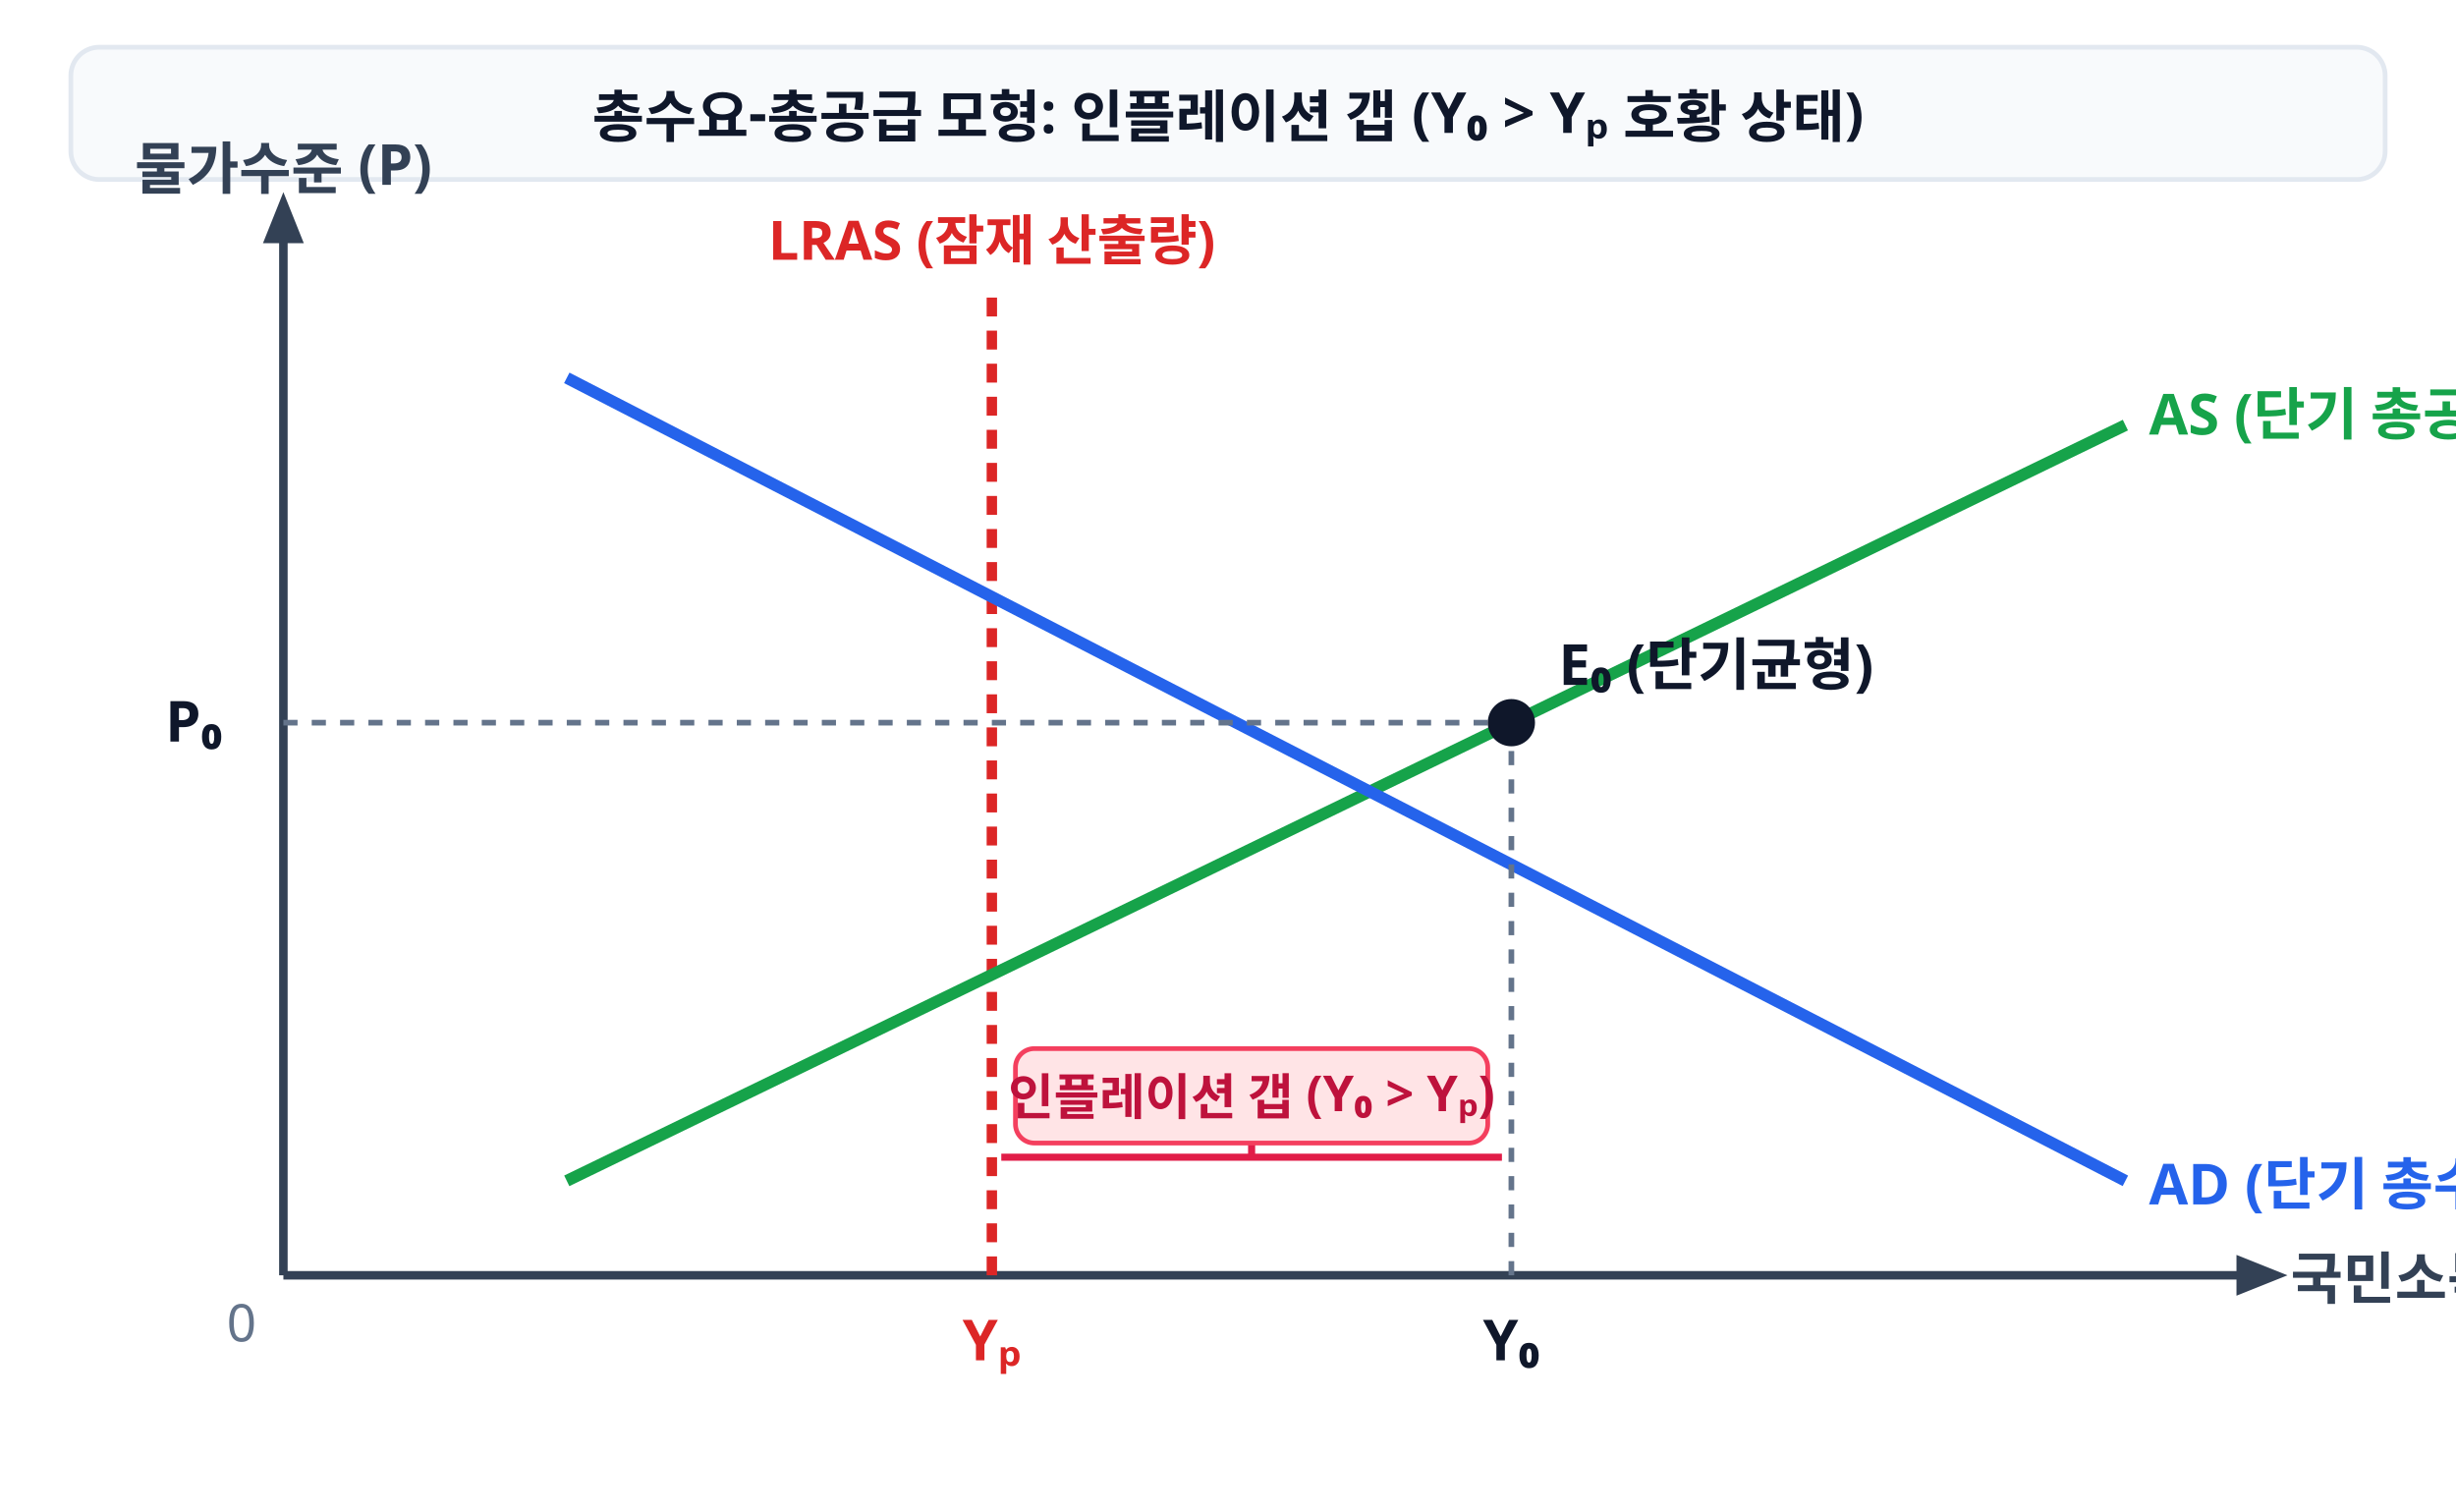
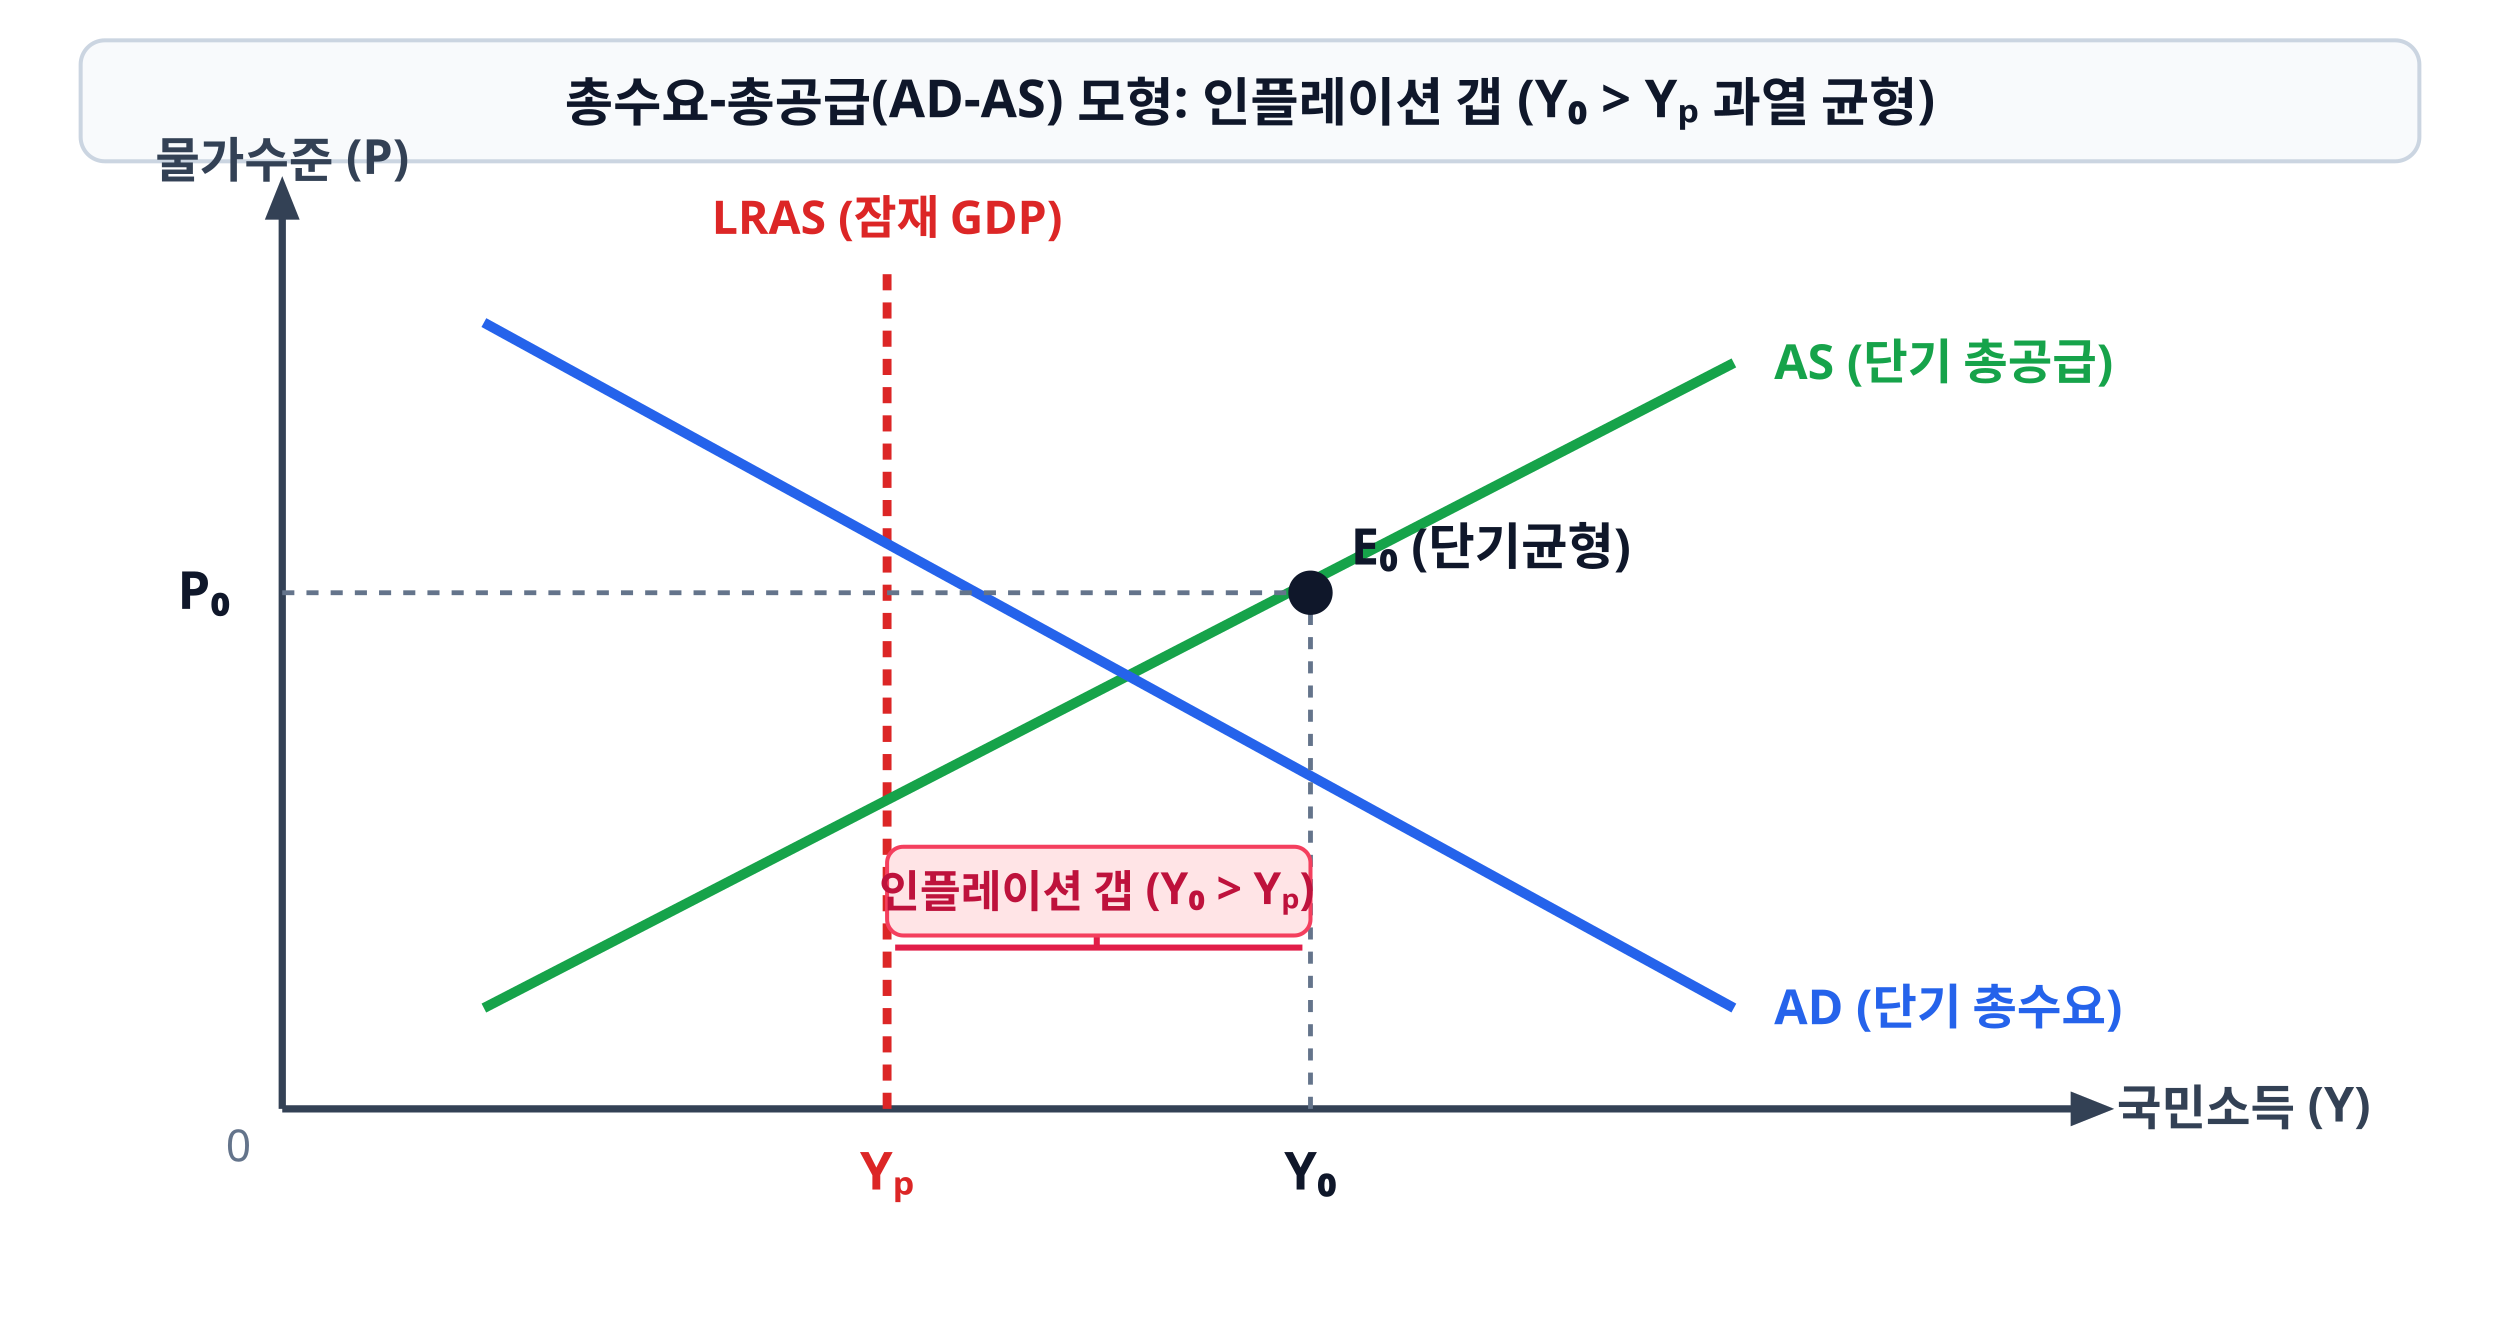
- <svg xmlns="http://www.w3.org/2000/svg" viewBox="0 0 520 320" width="100%" height="100%" style="background:#ffffff; font-family:'Pretendard', sans-serif;">
+ <svg xmlns="http://www.w3.org/2000/svg" viewBox="0 0 620 330" width="100%" height="100%" style="background:#ffffff; font-family:'Pretendard', sans-serif;">
  <defs>
    <marker id="arr2" viewBox="0 0 10 10" refX="6" refY="5" markerWidth="6" markerHeight="6" orient="auto-start-reverse">
      <path d="M 0 1 L 10 5 L 0 9 z" fill="#334155" />
    </marker>
  </defs>
-   <rect x="15" y="10" width="490" height="28" rx="6" fill="#f8fafc" stroke="#e2e8f0" stroke-width="1" />
-   <text x="260" y="29" font-size="12" font-weight="bold" text-anchor="middle" fill="#0f172a">총수요-총공급 모형: 인플레이션 갭 (Y₀ &gt; Yₚ 호황 상태)</text>
-   <line x1="60" y1="270" x2="480" y2="270" stroke="#334155" stroke-width="1.8" marker-end="url(#arr2)" />
-   <line x1="60" y1="270" x2="60" y2="45" stroke="#334155" stroke-width="1.8" marker-end="url(#arr2)" />
-   <text x="485" y="275" font-size="12" font-weight="bold" fill="#334155">국민소득 (Y)</text>
-   <text x="60" y="40" font-size="12" font-weight="bold" fill="#334155" text-anchor="middle">물가수준 (P)</text>
-   <text x="48" y="284" font-size="11" fill="#64748b">0</text>
-   <line x1="210" y1="270" x2="210" y2="60" stroke="#dc2626" stroke-width="2.2" stroke-dasharray="4,3" />
-   <text x="210" y="55" font-size="11.5" font-weight="bold" fill="#dc2626" text-anchor="middle">LRAS (잠재 산출량)</text>
-   <text x="210" y="288" font-size="12" font-weight="bold" fill="#dc2626" text-anchor="middle">Yₚ</text>
-   <line x1="120" y1="250" x2="450" y2="90" stroke="#16a34a" stroke-width="2.5" />
-   <text x="455" y="92" font-size="12" font-weight="bold" fill="#16a34a">AS (단기 총공급)</text>
-   <line x1="120" y1="80" x2="450" y2="250" stroke="#2563eb" stroke-width="2.5" />
-   <text x="455" y="255" font-size="12" font-weight="bold" fill="#2563eb">AD (단기 총수요)</text>
-   <line x1="60" y1="153" x2="320" y2="153" stroke="#64748b" stroke-width="1.2" stroke-dasharray="3,3" />
-   <line x1="320" y1="270" x2="320" y2="153" stroke="#64748b" stroke-width="1.2" stroke-dasharray="3,3" />
-   <circle cx="320" cy="153" r="5" fill="#0f172a" />
-   <text x="330" y="145" font-size="12" font-weight="bold" fill="#0f172a">E₀ (단기균형)</text>
-   <text x="35" y="157" font-size="12" font-weight="bold" fill="#0f172a">P₀</text>
-   <text x="320" y="288" font-size="12" font-weight="bold" fill="#0f172a" text-anchor="middle">Y₀</text>
-   <path d="M 212 245 L 265 245 L 265 240 L 265 245 L 318 245" fill="none" stroke="#e11d48" stroke-width="1.5" />
-   <rect x="215" y="222" width="100" height="20" rx="4" fill="#ffe4e6" stroke="#f43f5e" stroke-width="1" />
-   <text x="265" y="236" font-size="10.5" font-weight="bold" text-anchor="middle" fill="#be123c">인플레이션 갭 (Y₀ &gt; Yₚ)</text>
+   <rect x="20" y="10" width="580" height="30" rx="6" fill="#f8fafc" stroke="#cbd5e1" stroke-width="1" />
+   <text x="310" y="30" font-size="13" font-weight="bold" text-anchor="middle" fill="#0f172a">총수요-총공급(AD-AS) 모형: 인플레이션 갭 (Y₀ &gt; Yₚ 과열 균형)</text>
+   <line x1="70" y1="275" x2="520" y2="275" stroke="#334155" stroke-width="1.8" marker-end="url(#arr2)" />
+   <line x1="70" y1="275" x2="70" y2="48" stroke="#334155" stroke-width="1.8" marker-end="url(#arr2)" />
+   <text x="525" y="279" font-size="12" font-weight="bold" fill="#334155">국민소득 (Y)</text>
+   <text x="70" y="44" font-size="12" font-weight="bold" fill="#334155" text-anchor="middle">물가수준 (P)</text>
+   <text x="56" y="288" font-size="11" fill="#64748b">0</text>
+   <line x1="220" y1="275" x2="220" y2="65" stroke="#dc2626" stroke-width="2.2" stroke-dasharray="4,3" />
+   <text x="220" y="58" font-size="11.5" font-weight="bold" fill="#dc2626" text-anchor="middle">LRAS (잠재 GDP)</text>
+   <text x="220" y="295" font-size="13" font-weight="bold" fill="#dc2626" text-anchor="middle">Yₚ</text>
+   <line x1="120" y1="250" x2="430" y2="90" stroke="#16a34a" stroke-width="2.5" />
+   <text x="440" y="94" font-size="12" font-weight="bold" fill="#16a34a">AS (단기 총공급)</text>
+   <line x1="120" y1="80" x2="430" y2="250" stroke="#2563eb" stroke-width="2.5" />
+   <text x="440" y="254" font-size="12" font-weight="bold" fill="#2563eb">AD (단기 총수요)</text>
+   <line x1="70" y1="147" x2="325" y2="147" stroke="#64748b" stroke-width="1.2" stroke-dasharray="3,3" />
+   <line x1="325" y1="275" x2="325" y2="147" stroke="#64748b" stroke-width="1.2" stroke-dasharray="3,3" />
+   <circle cx="325" cy="147" r="5.5" fill="#0f172a" />
+   <text x="335" y="140" font-size="12.5" font-weight="bold" fill="#0f172a">E₀ (단기균형)</text>
+   <text x="44" y="151" font-size="13" font-weight="bold" fill="#0f172a">P₀</text>
+   <text x="325" y="295" font-size="13" font-weight="bold" fill="#0f172a" text-anchor="middle">Y₀</text>
+   <path d="M 222 235 L 272 235 L 272 230 L 272 235 L 323 235" fill="none" stroke="#e11d48" stroke-width="1.5" />
+   <rect x="220" y="210" width="105" height="22" rx="4" fill="#ffe4e6" stroke="#f43f5e" stroke-width="1" />
+   <text x="272" y="225" font-size="11" font-weight="bold" text-anchor="middle" fill="#be123c">인플레이션 갭 (Y₀ &gt; Yₚ)</text>
</svg>
